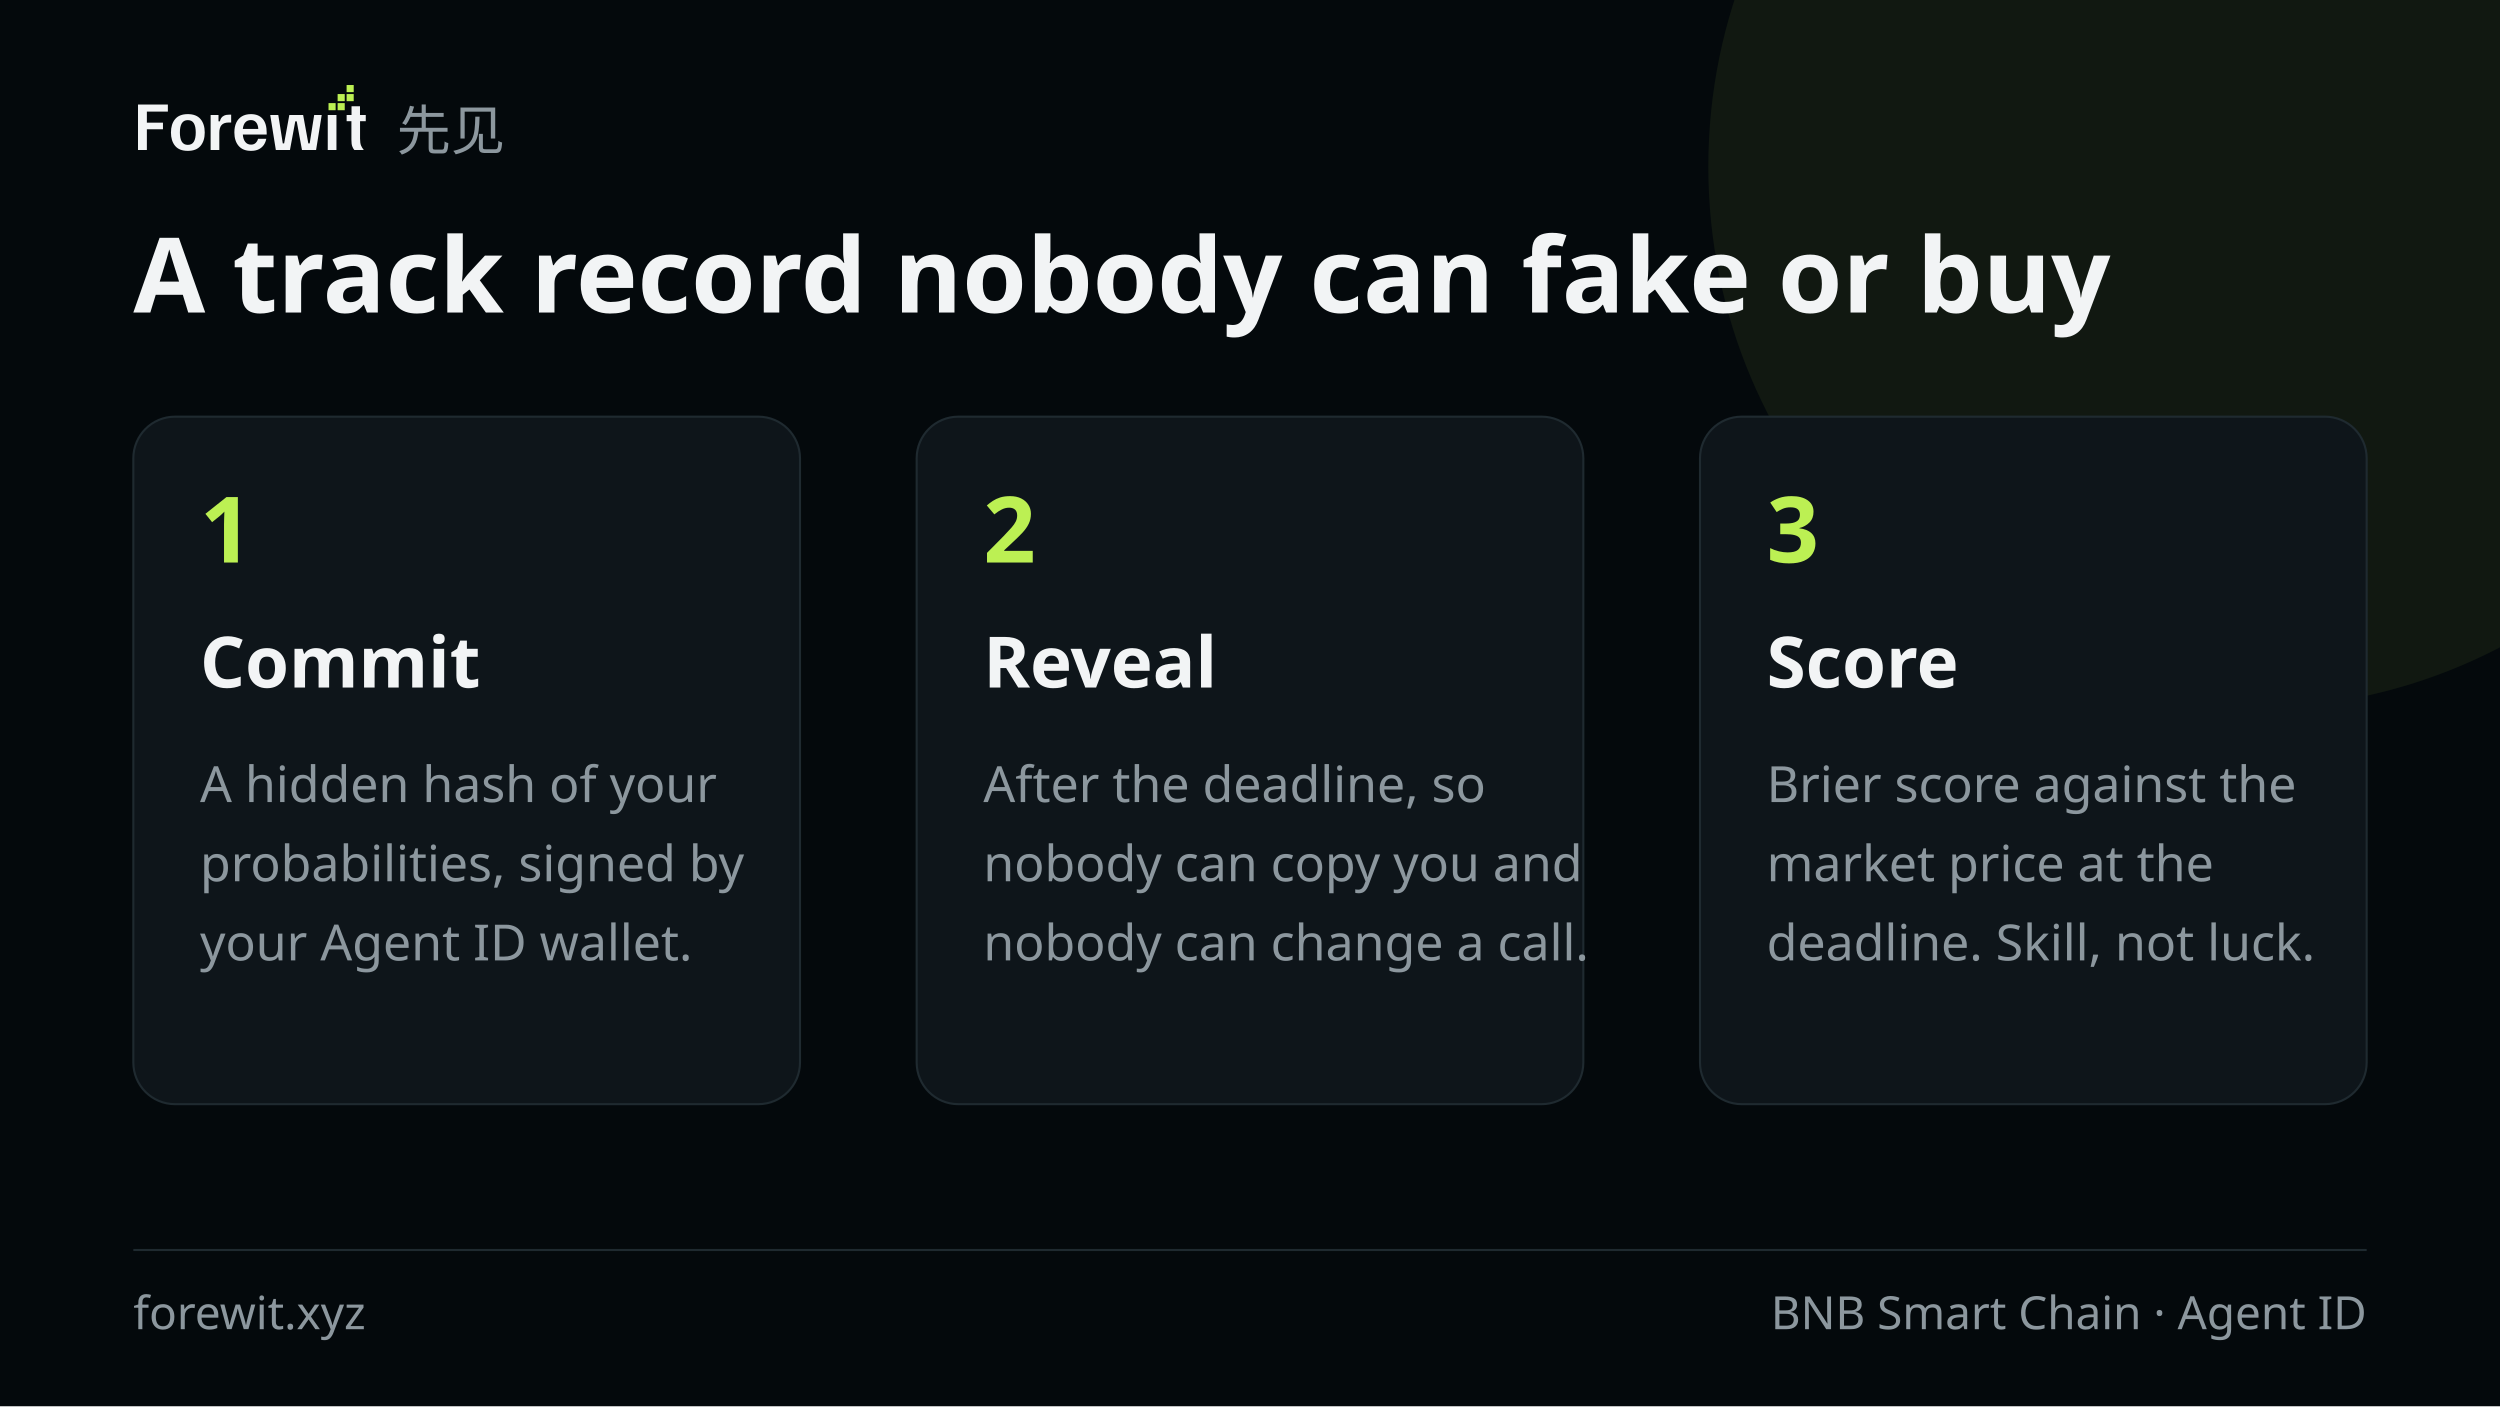
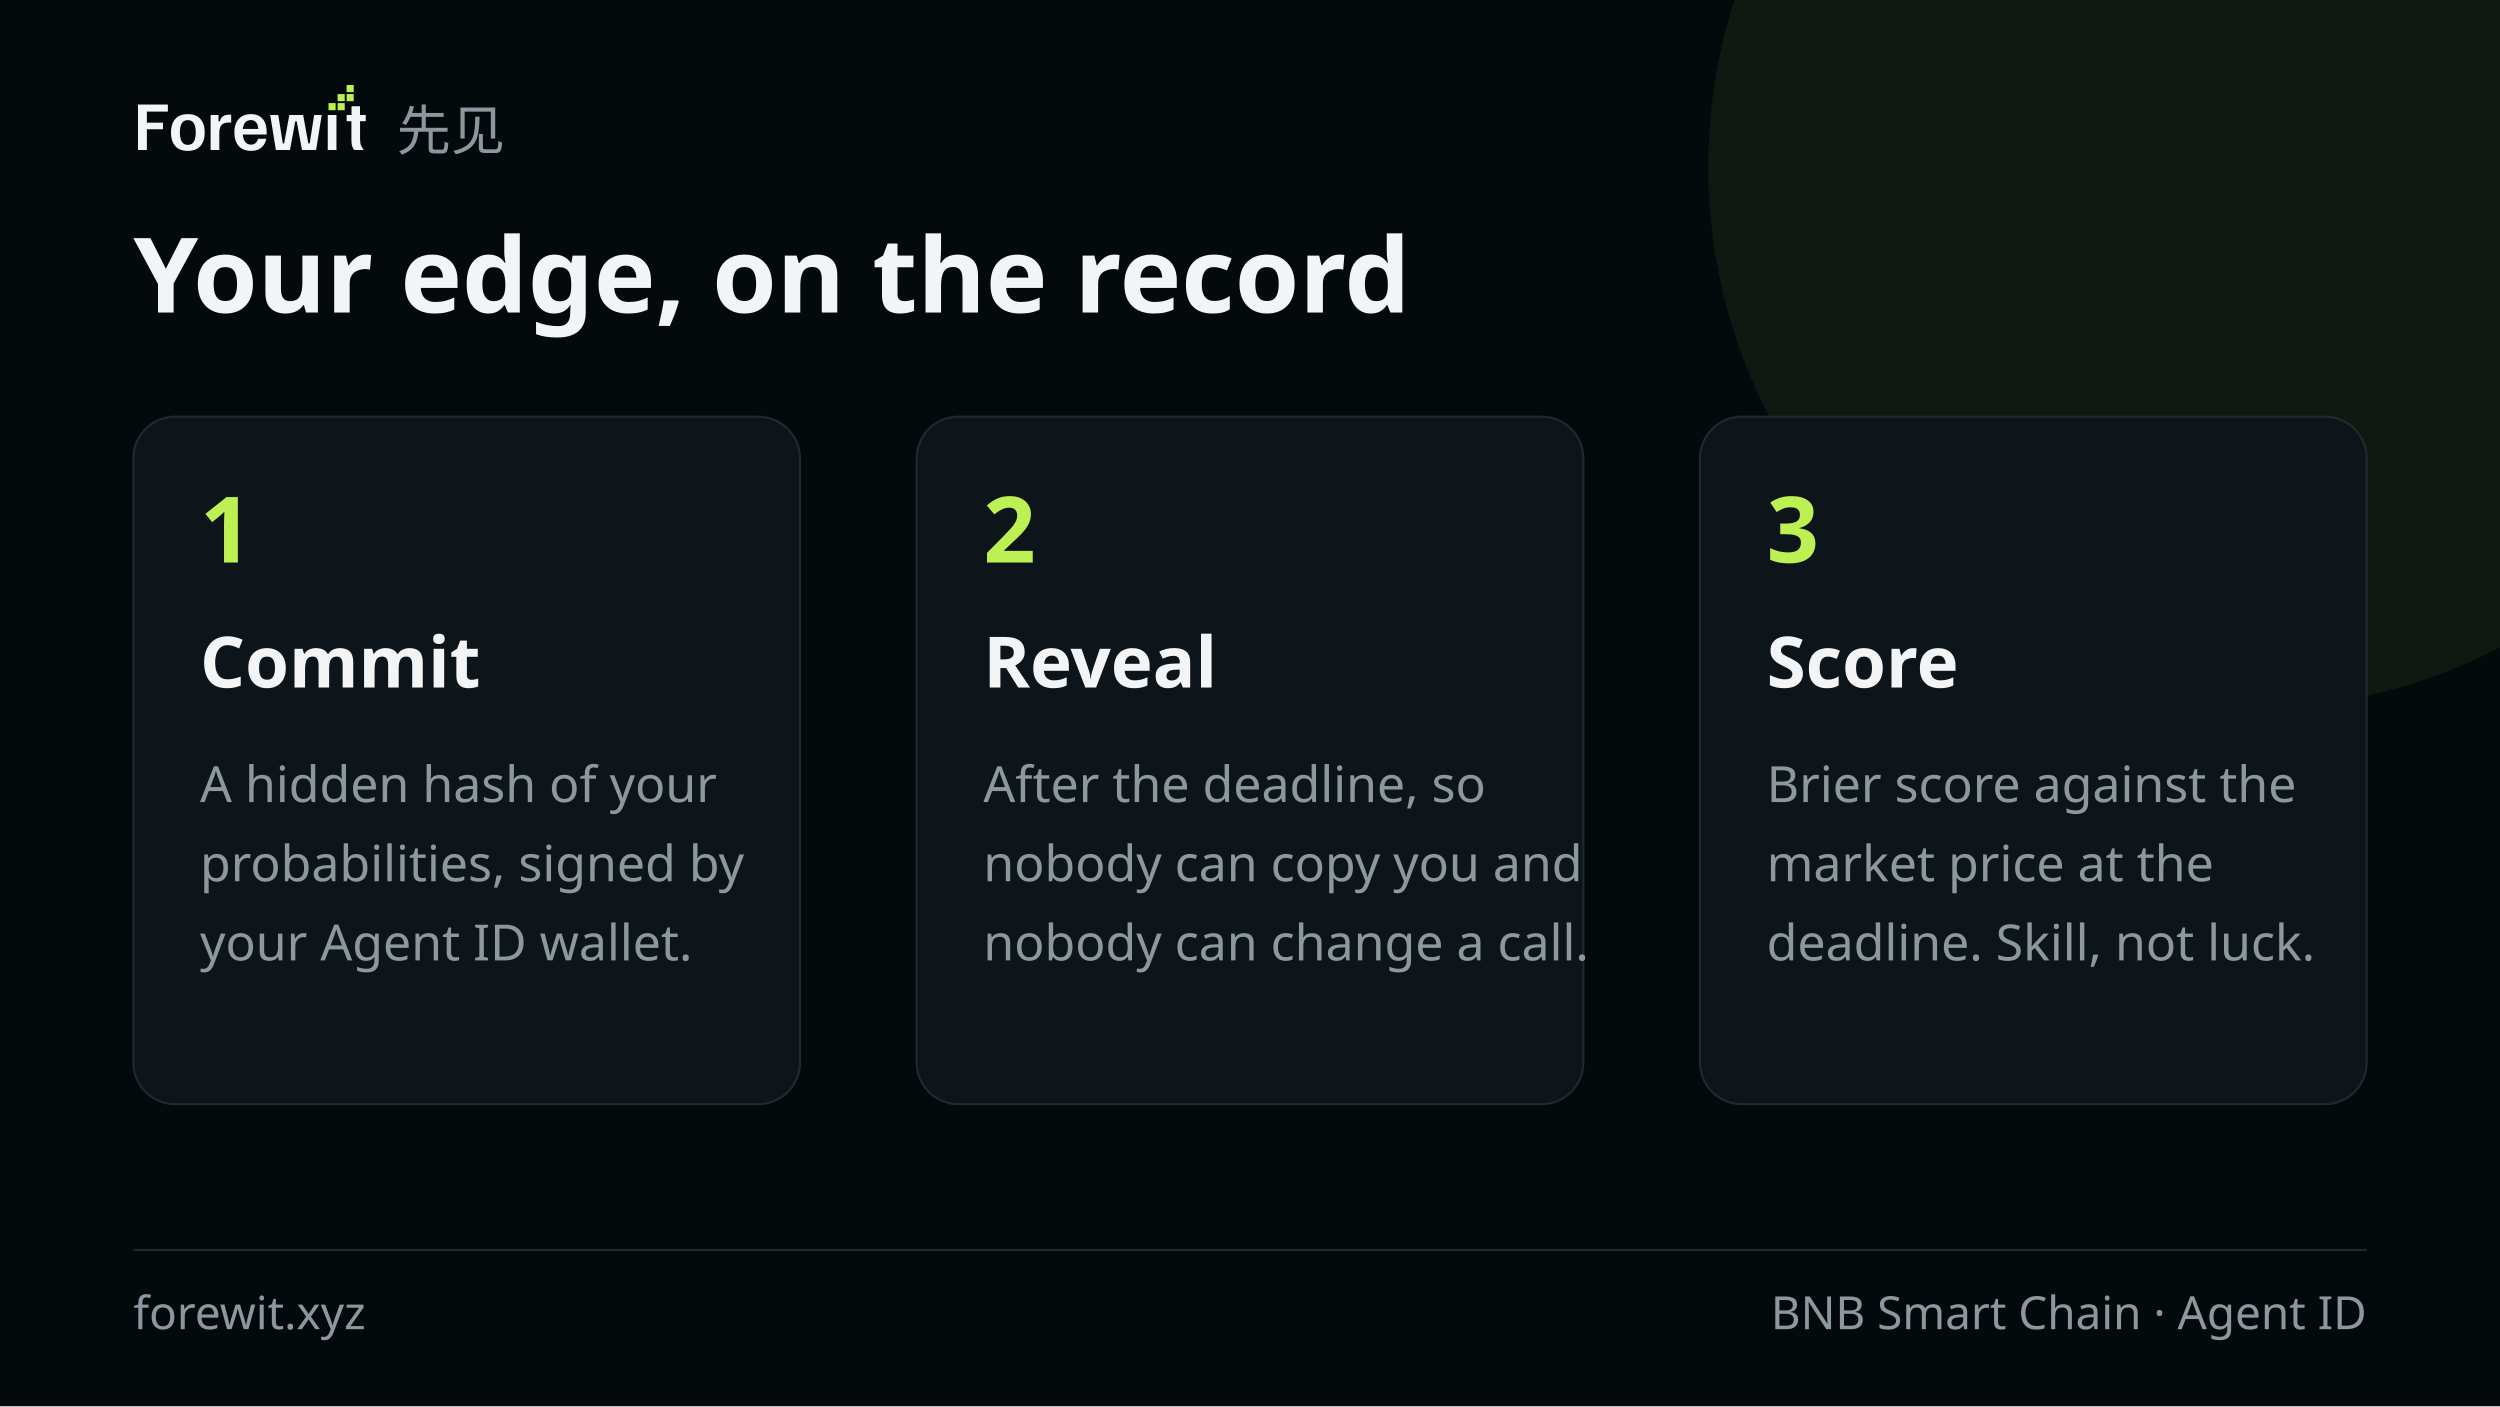
<svg xmlns="http://www.w3.org/2000/svg" width="1200" height="675" viewBox="0 0 1200 675" font-family="'Segoe UI', 'Microsoft YaHei', 'PingFang SC', sans-serif">
  <rect width="1200" height="675" fill="#04090C" />
  <circle cx="1080" cy="80" r="260" fill="#BCF053" opacity="0.07" />
  <g transform="translate(64 72) scale(0.028)">
    <path fill="#F2F4F5" d="M80 0V-780H592V-658H232V-469H508V-355H232V0ZM934 15Q788 15 716.5 -70.5Q645 -156 645 -300Q645 -444 716.5 -529.5Q788 -615 934 -615Q1080 -615 1152.0 -529.5Q1224 -444 1224 -300Q1224 -156 1152.0 -70.5Q1080 15 934 15ZM934 -88Q1005 -88 1037.5 -142.5Q1070 -197 1070 -300Q1070 -404 1037.5 -458.0Q1005 -512 934 -512Q864 -512 831.0 -458.0Q798 -404 798 -300Q798 -197 831.0 -142.5Q864 -88 934 -88ZM1325 0V-600H1460V-492H1484Q1490 -521 1506.0 -547.0Q1522 -573 1556.0 -589.5Q1590 -606 1648 -606H1677V-471H1636Q1550 -471 1512.0 -427.0Q1474 -383 1474 -294V0ZM2017 15Q1878 15 1805.0 -70.5Q1732 -156 1732 -301Q1732 -398 1764.5 -468.0Q1797 -538 1860.5 -576.5Q1924 -615 2016 -615Q2147 -615 2216.5 -534.5Q2286 -454 2286 -298V-265H1877Q1882 -186 1918.0 -139.0Q1954 -92 2018 -92Q2067 -92 2097.0 -121.0Q2127 -150 2138 -192H2279Q2269 -136 2238.0 -89.0Q2207 -42 2152.5 -13.5Q2098 15 2017 15ZM1877 -361H2142Q2138 -433 2105.5 -473.0Q2073 -513 2015 -513Q1956 -513 1920.5 -474.5Q1885 -436 1877 -361ZM2443 0 2347 -598V-600H2485L2562 -113H2585L2674 -600H2911L3000 -113H3023L3100 -600H3229V-598L3133 0H2891L2801 -491H2776L2685 0ZM3333 0V-600H3482V0ZM3788.5 0Q3765.5 -27 3752.0 -65.0Q3738.5 -103 3738.5 -179V-494H3656.5V-600H3740.5V-750H3885.5V-600H3984.5V-494H3886.5V-196Q3886.5 -116 3904.5 -74.5Q3922.5 -33 3947.5 -6V0Z" />
    <path fill="#BCF053" d="M3346 -804h122v122h-122zM3502 -804h122v122h-122zM3502 -959h122v122h-122zM3656 -959h122v122h-122zM3656 -1114h122v122h-122z" />
  </g>
  <text x="190.392" y="72" font-size="26" fill="#8C979E">先见</text>
-   <text x="64" y="150" font-size="50" font-weight="700" fill="#F2F4F5">A track record nobody can fake or buy</text>
+   <text x="64" y="150" font-size="50" font-weight="700" fill="#F2F4F5">Your edge, on the record</text>
  <g transform="translate(64 200)">
    <rect width="320" height="330" rx="20" fill="#0E151A" stroke="#1F2A30" />
    <text x="32" y="70" font-size="44" font-weight="700" fill="#BCF053">1</text>
    <text x="32" y="130" font-size="34" font-weight="700" fill="#F2F4F5">Commit</text>
    <text x="32" y="185" font-size="24" fill="#8C979E">A hidden hash of your</text>
    <text x="32" y="223" font-size="24" fill="#8C979E">probabilities, signed by</text>
    <text x="32" y="261" font-size="24" fill="#8C979E">your Agent ID wallet.</text>
  </g>
  <g transform="translate(440 200)">
    <rect width="320" height="330" rx="20" fill="#0E151A" stroke="#1F2A30" />
    <text x="32" y="70" font-size="44" font-weight="700" fill="#BCF053">2</text>
    <text x="32" y="130" font-size="34" font-weight="700" fill="#F2F4F5">Reveal</text>
    <text x="32" y="185" font-size="24" fill="#8C979E">After the deadline, so</text>
    <text x="32" y="223" font-size="24" fill="#8C979E">nobody can copy you and</text>
    <text x="32" y="261" font-size="24" fill="#8C979E">nobody can change a call.</text>
  </g>
  <g transform="translate(816 200)">
    <rect width="320" height="330" rx="20" fill="#0E151A" stroke="#1F2A30" />
    <text x="32" y="70" font-size="44" font-weight="700" fill="#BCF053">3</text>
    <text x="32" y="130" font-size="34" font-weight="700" fill="#F2F4F5">Score</text>
    <text x="32" y="185" font-size="24" fill="#8C979E">Brier score against the</text>
    <text x="32" y="223" font-size="24" fill="#8C979E">market price at the</text>
    <text x="32" y="261" font-size="24" fill="#8C979E">deadline. Skill, not luck.</text>
  </g>
  <line x1="64" y1="600" x2="1136" y2="600" stroke="#1F2A30" />
  <text x="64" y="638" font-size="22" fill="#8C979E">forewit.xyz</text>
  <text x="1136" y="638" font-size="22" fill="#8C979E" text-anchor="end">BNB Smart Chain · Agent ID</text>
</svg>
